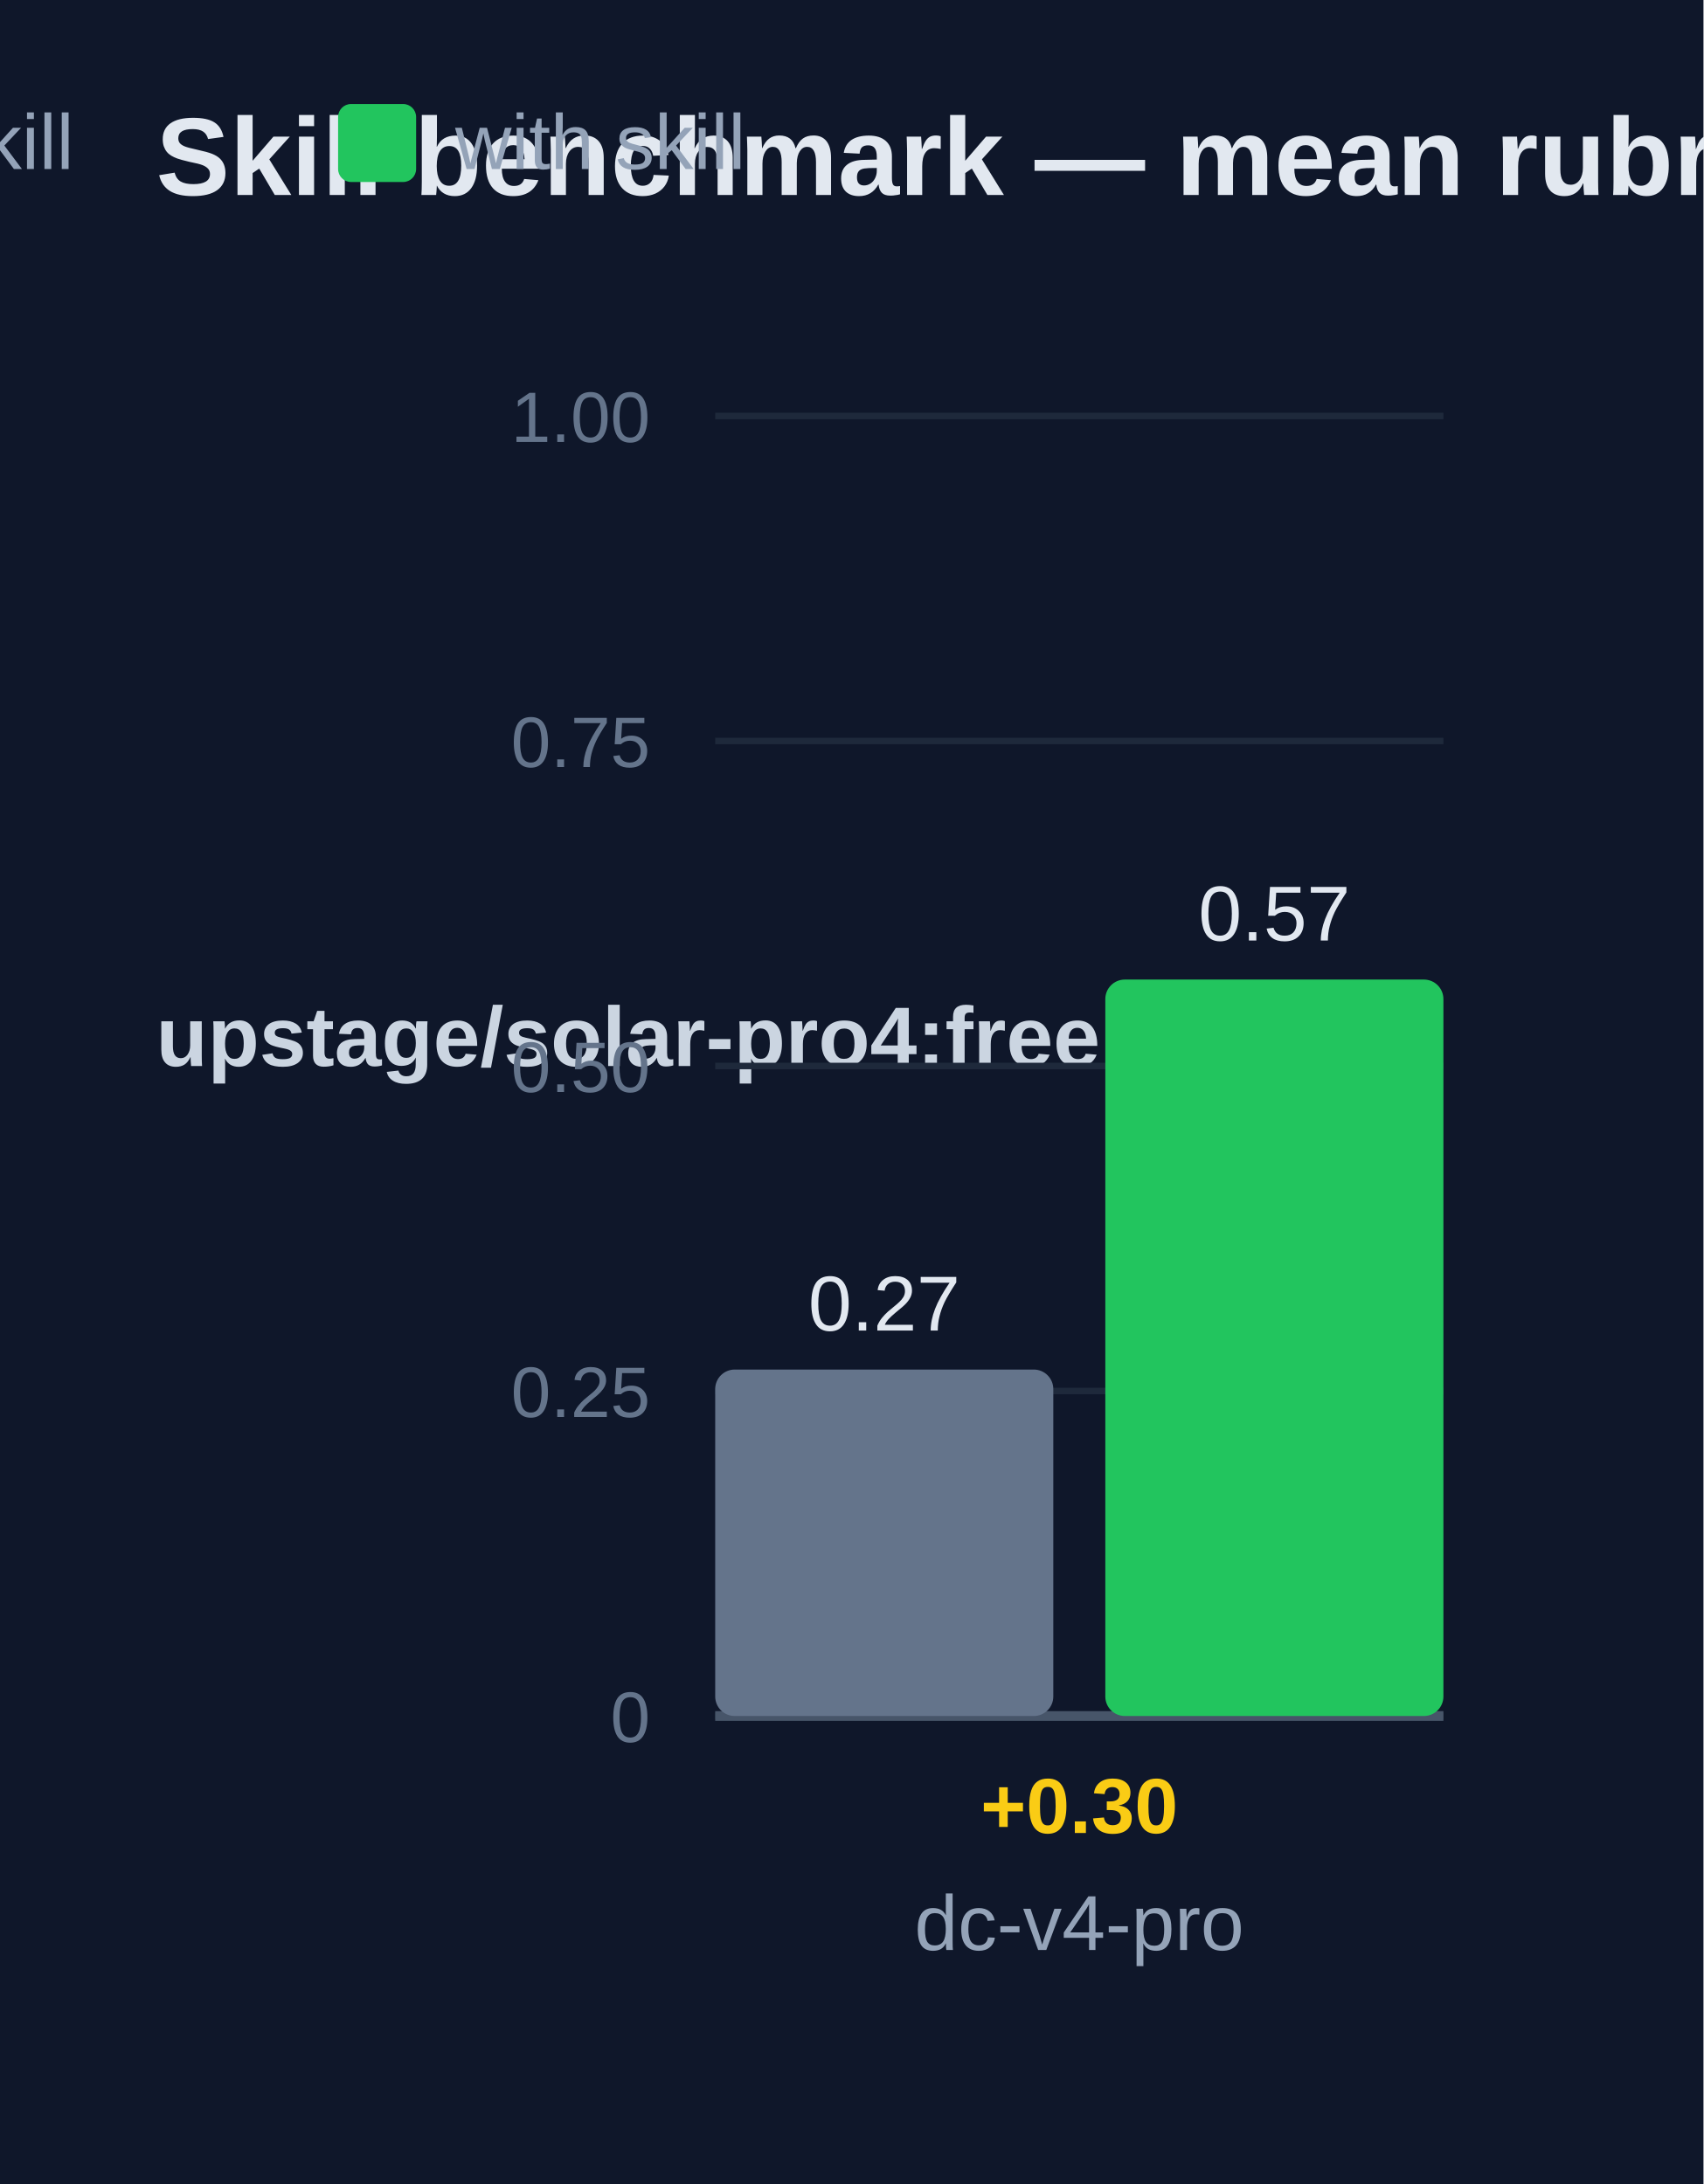
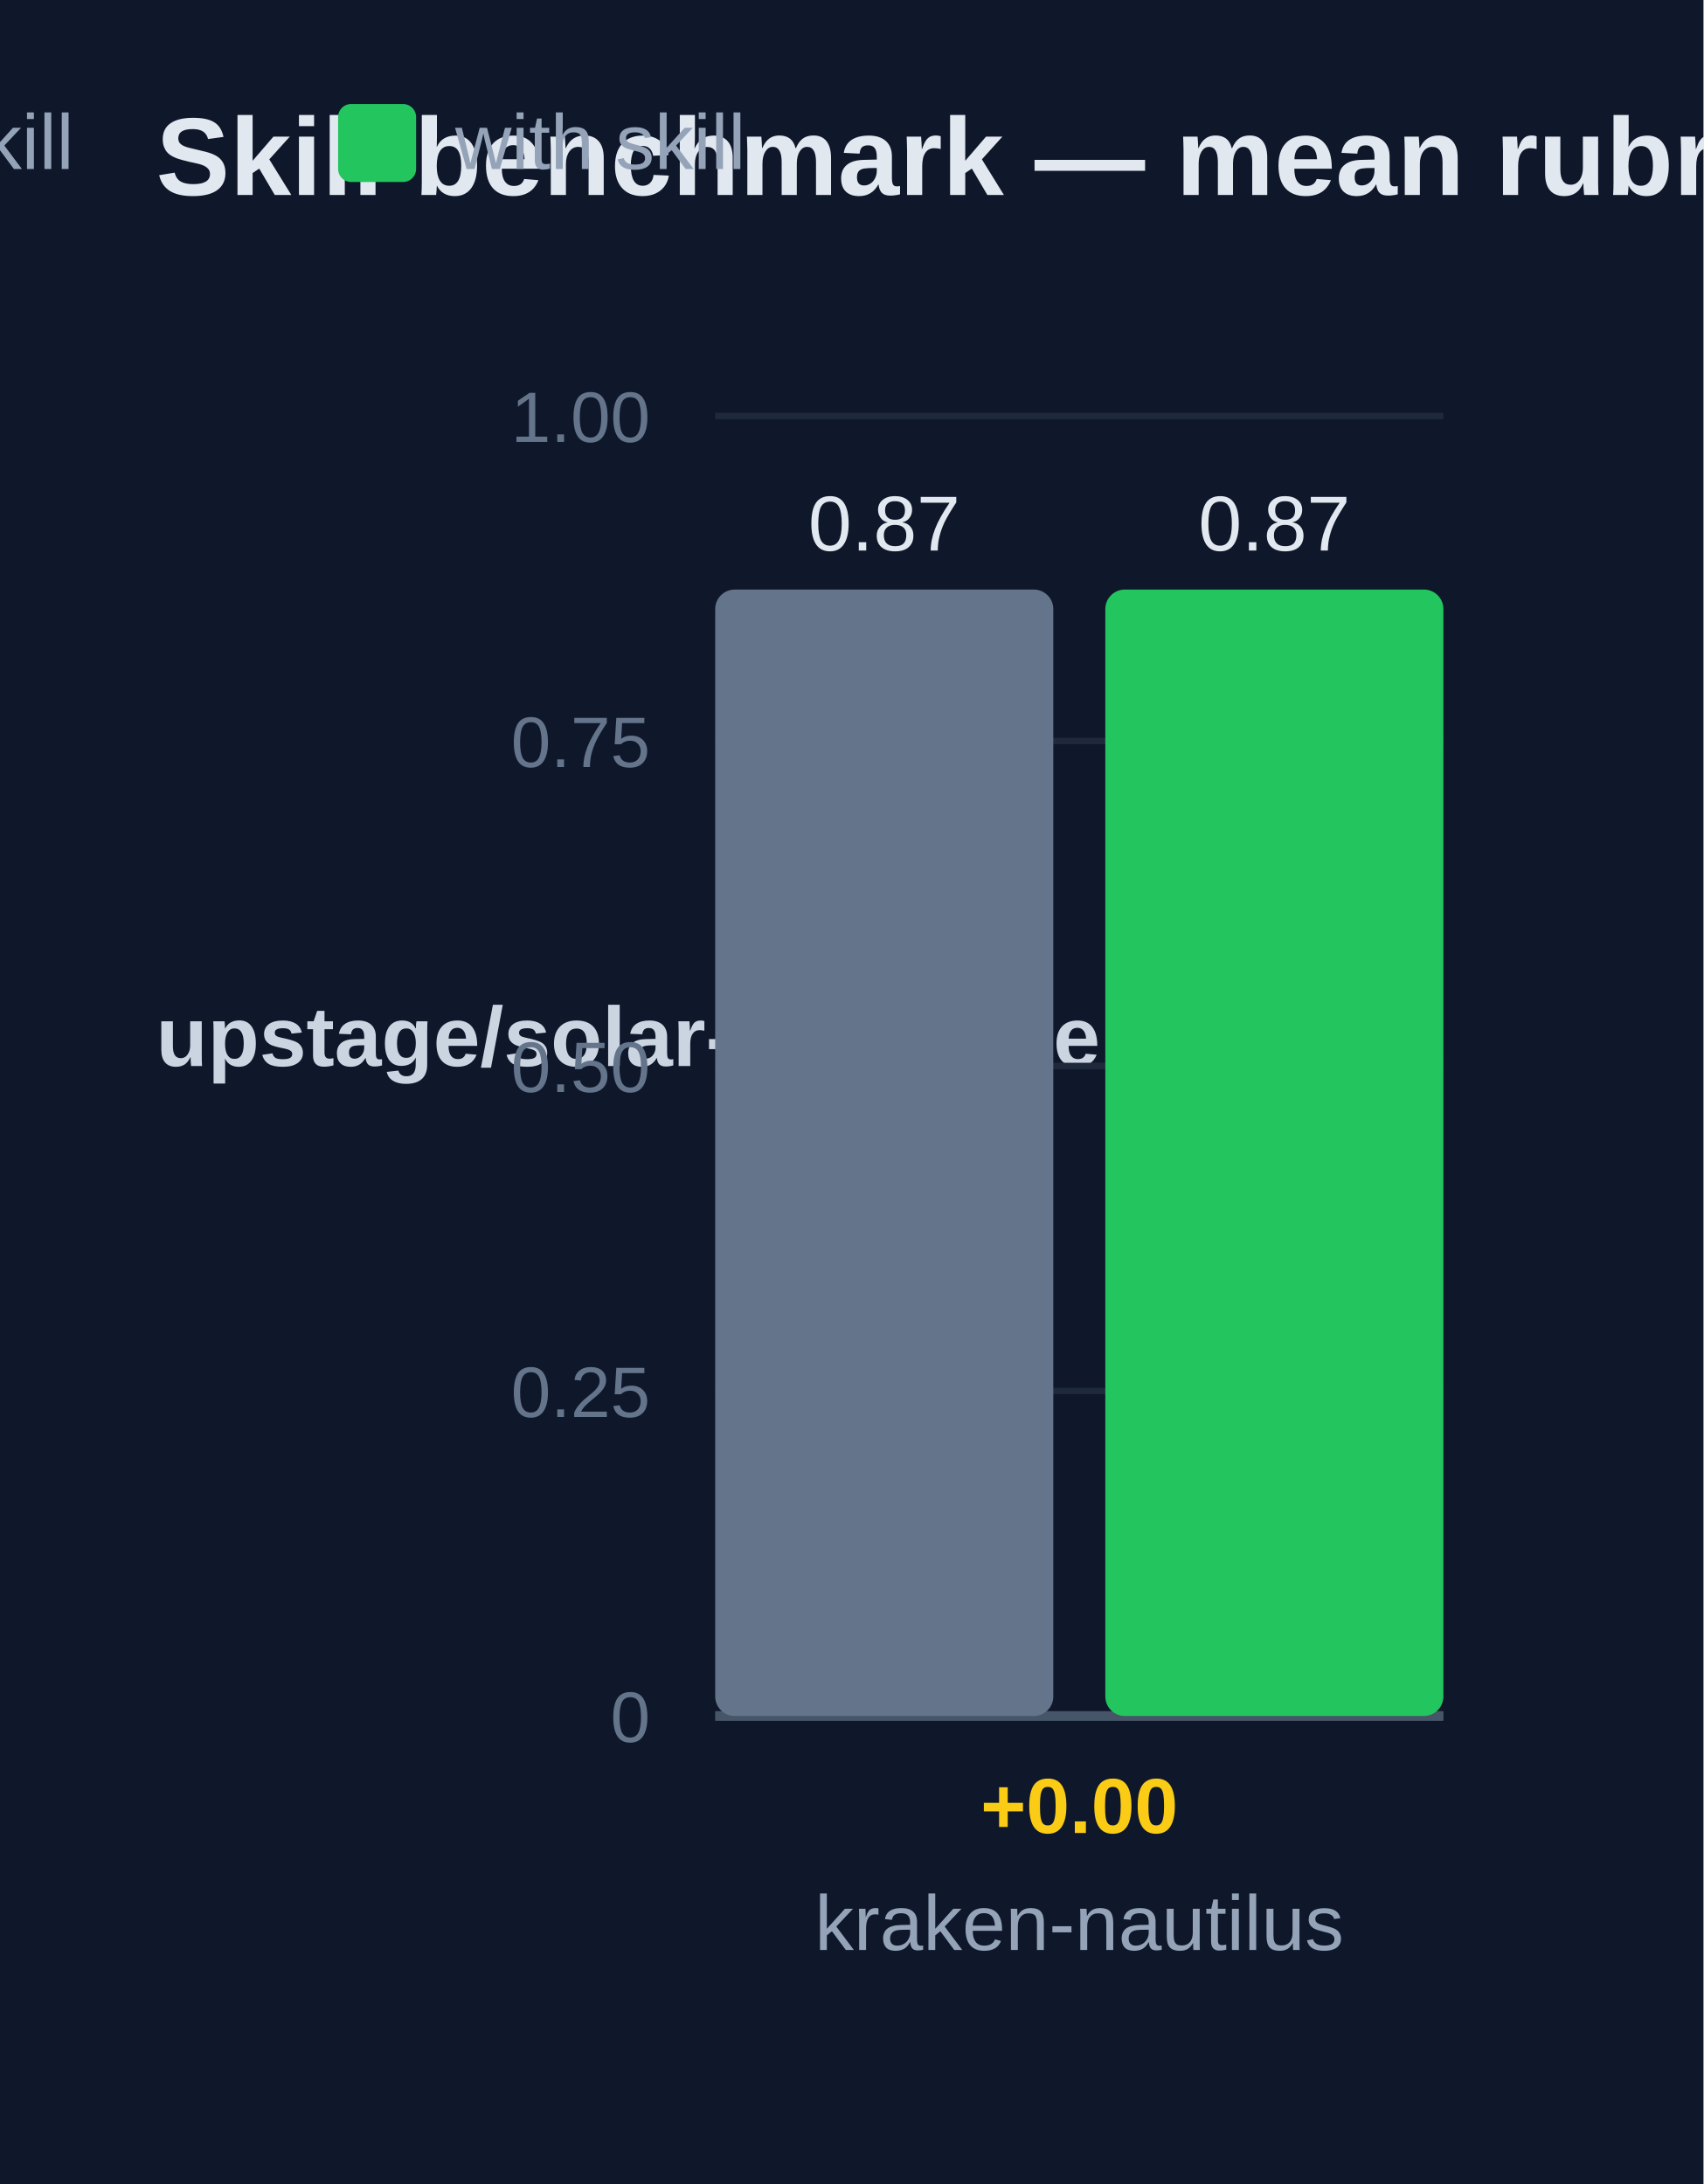
<svg xmlns="http://www.w3.org/2000/svg" width="262" height="336" font-family="Segoe UI, Arial, sans-serif">
  <rect width="100%" height="100%" fill="#0f172a" />
  <text x="24" y="30" fill="#e2e8f0" font-size="17" font-weight="bold">Skill benchmark — mean rubric score (n=3 reps)</text>
  <rect x="-68" y="16" width="12" height="12" rx="2" fill="#64748b" />
  <text x="-50" y="26" fill="#94a3b8" font-size="12">without skill</text>
  <rect x="52" y="16" width="12" height="12" rx="2" fill="#22c55e" />
  <text x="70" y="26" fill="#94a3b8" font-size="12">with skill</text>
  <text x="24" y="164" fill="#cbd5e1" font-size="13" font-weight="600">upstage/solar-pro4:free</text>
  <line x1="110" y1="264.0" x2="222" y2="264.0" stroke="#1e293b" stroke-width="1" />
  <text x="100" y="268.0" fill="#64748b" font-size="11" text-anchor="end">0</text>
  <line x1="110" y1="214.0" x2="222" y2="214.0" stroke="#1e293b" stroke-width="1" />
  <text x="100" y="218.0" fill="#64748b" font-size="11" text-anchor="end">0.25</text>
  <line x1="110" y1="164.0" x2="222" y2="164.0" stroke="#1e293b" stroke-width="1" />
  <text x="100" y="168.0" fill="#64748b" font-size="11" text-anchor="end">0.50</text>
  <line x1="110" y1="114.0" x2="222" y2="114.0" stroke="#1e293b" stroke-width="1" />
  <text x="100" y="118.0" fill="#64748b" font-size="11" text-anchor="end">0.75</text>
  <line x1="110" y1="64.0" x2="222" y2="64.0" stroke="#1e293b" stroke-width="1" />
  <text x="100" y="68.0" fill="#64748b" font-size="11" text-anchor="end">1.00</text>
  <line x1="110" y1="264" x2="222" y2="264" stroke="#475569" stroke-width="1.5" />
-   <rect x="110" y="210.7" width="52" height="53.3" rx="3" fill="#64748b" />
-   <text x="136.0" y="204.7" fill="#e2e8f0" font-size="12" text-anchor="middle">0.27</text>
-   <rect x="170" y="150.7" width="52" height="113.3" rx="3" fill="#22c55e" />
-   <text x="196.0" y="144.7" fill="#e2e8f0" font-size="12" text-anchor="middle">0.57</text>
-   <text x="166.0" y="282" fill="#facc15" font-size="12" font-weight="600" text-anchor="middle">+0.30</text>
-   <text x="166.0" y="300" fill="#94a3b8" font-size="12" text-anchor="middle">dc-v4-pro</text>
+   <rect x="110" y="90.7" width="52" height="173.3" rx="3" fill="#64748b" />
+   <text x="136.0" y="84.7" fill="#e2e8f0" font-size="12" text-anchor="middle">0.87</text>
+   <rect x="170" y="90.7" width="52" height="173.3" rx="3" fill="#22c55e" />
+   <text x="196.0" y="84.7" fill="#e2e8f0" font-size="12" text-anchor="middle">0.87</text>
+   <text x="166.0" y="282" fill="#facc15" font-size="12" font-weight="600" text-anchor="middle">+0.00</text>
+   <text x="166.0" y="300" fill="#94a3b8" font-size="12" text-anchor="middle">kraken-nautilus</text>
</svg>
